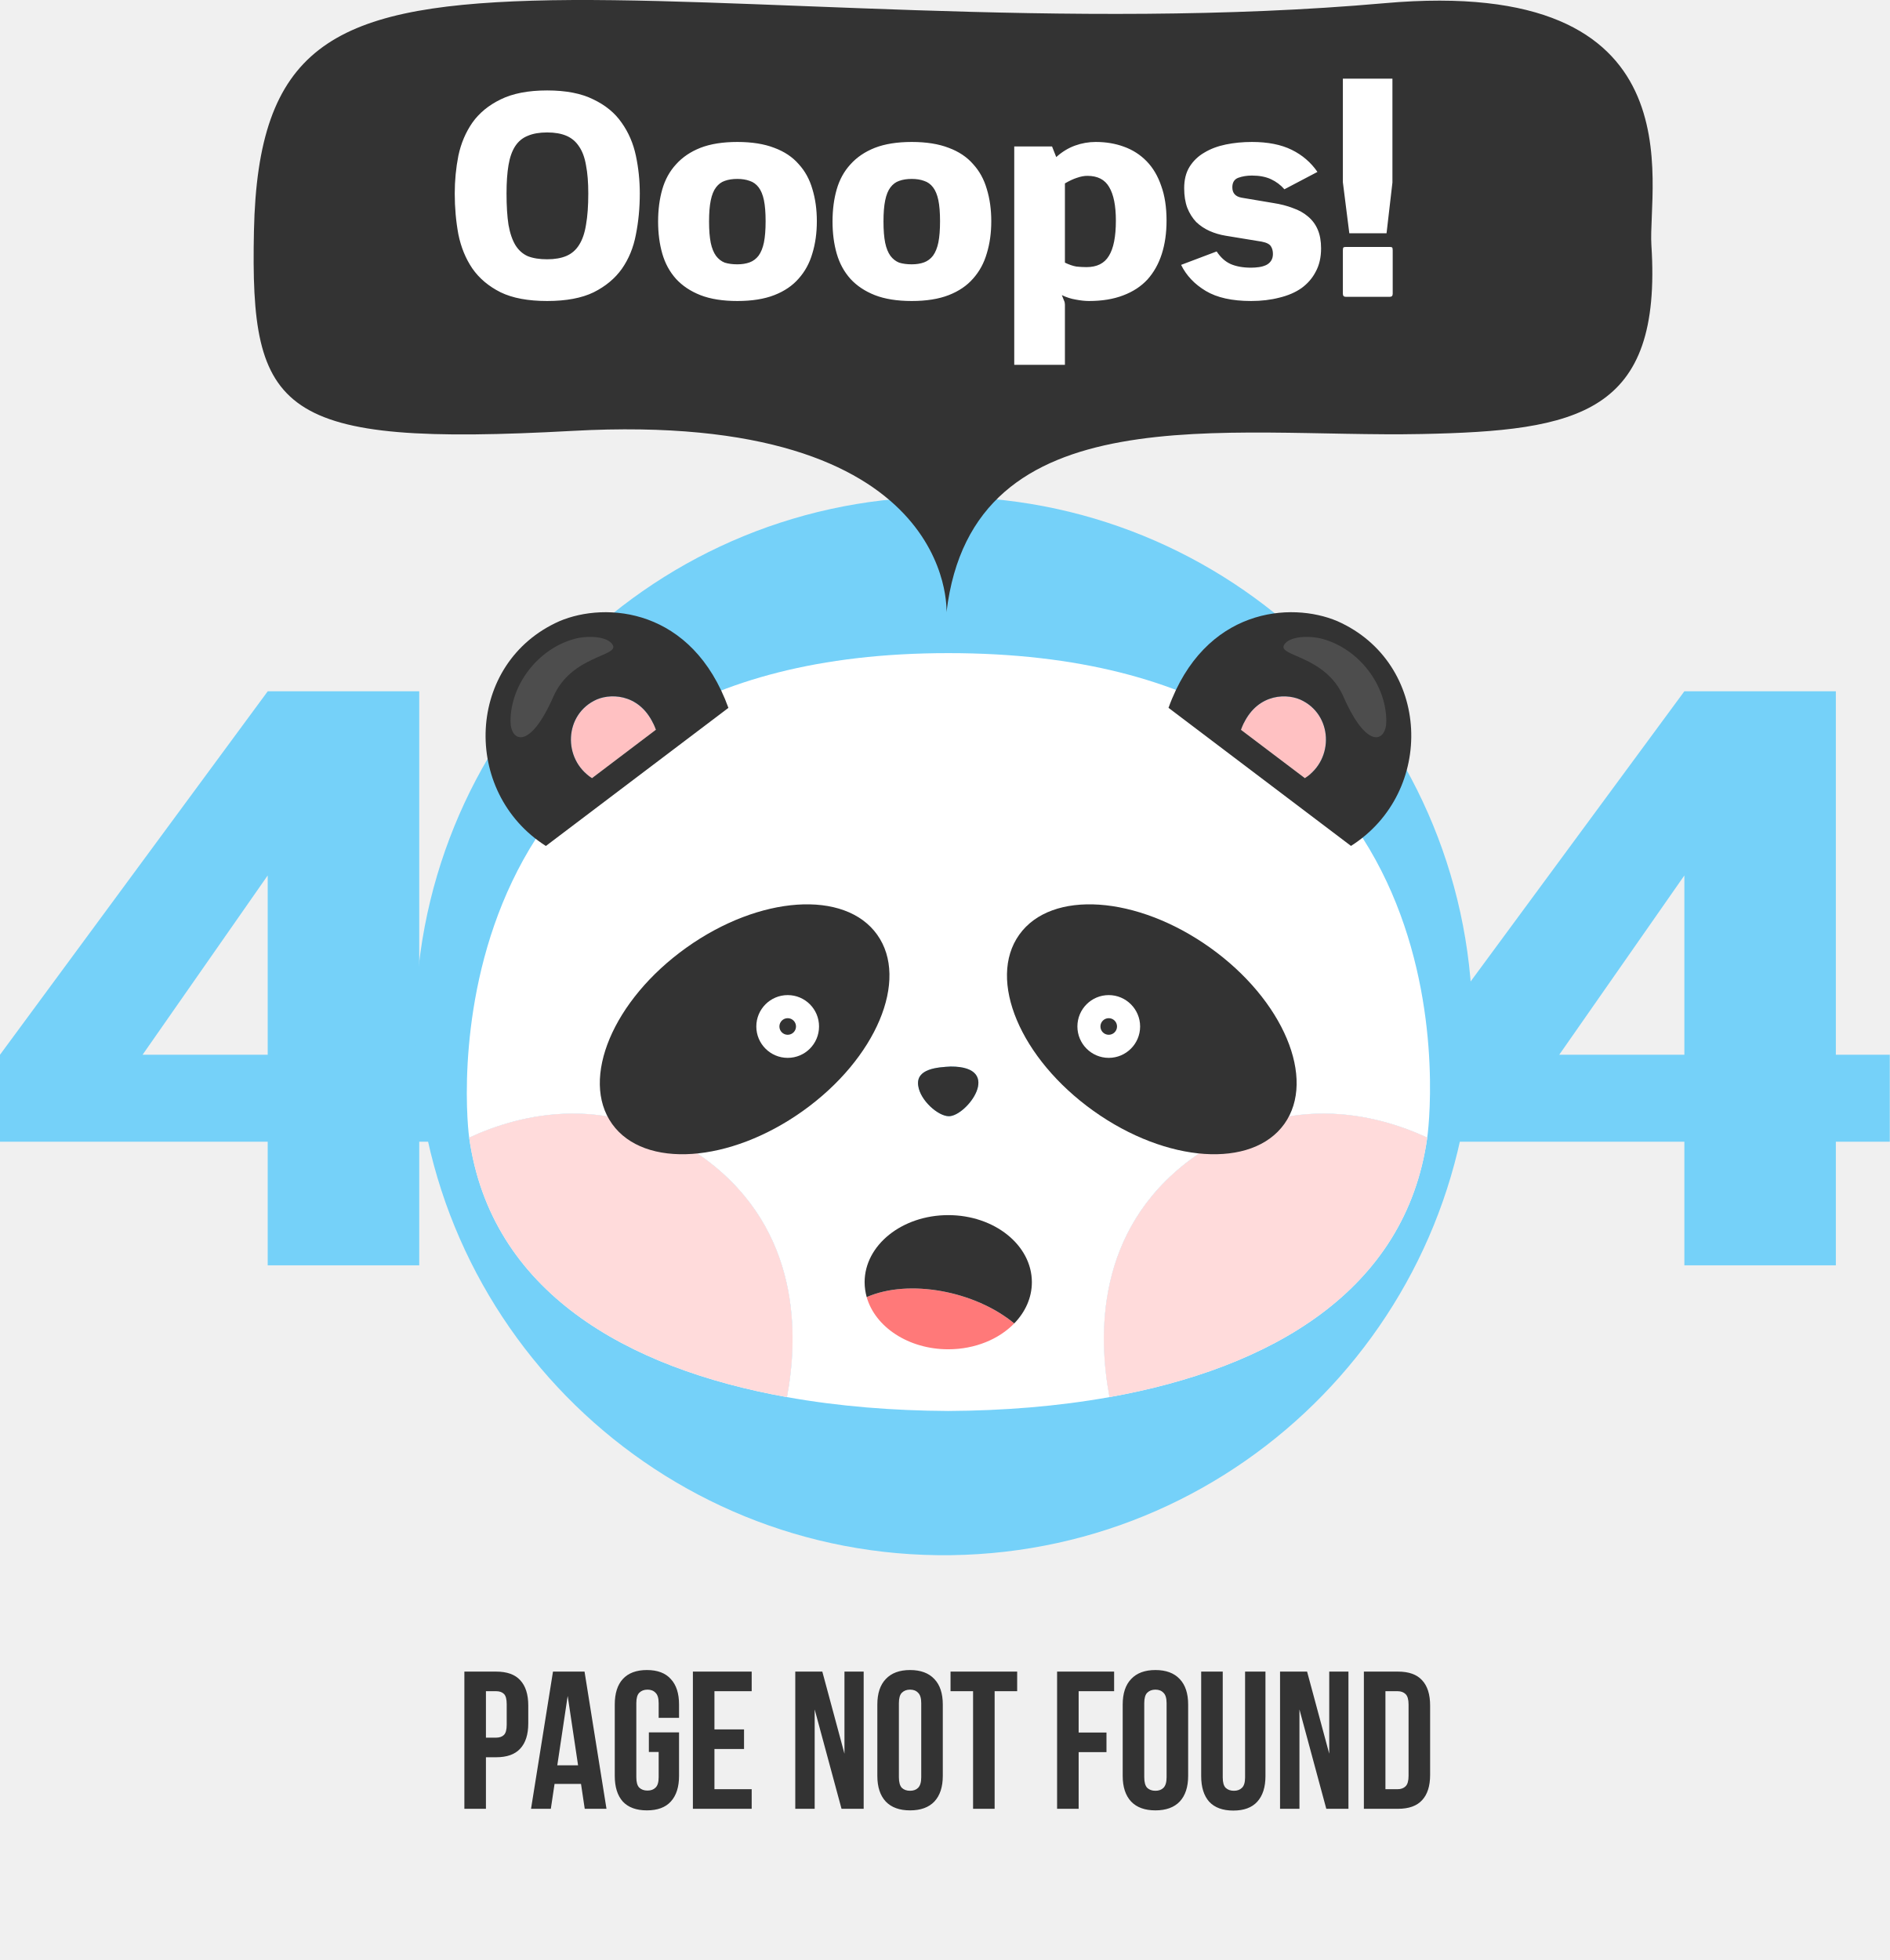
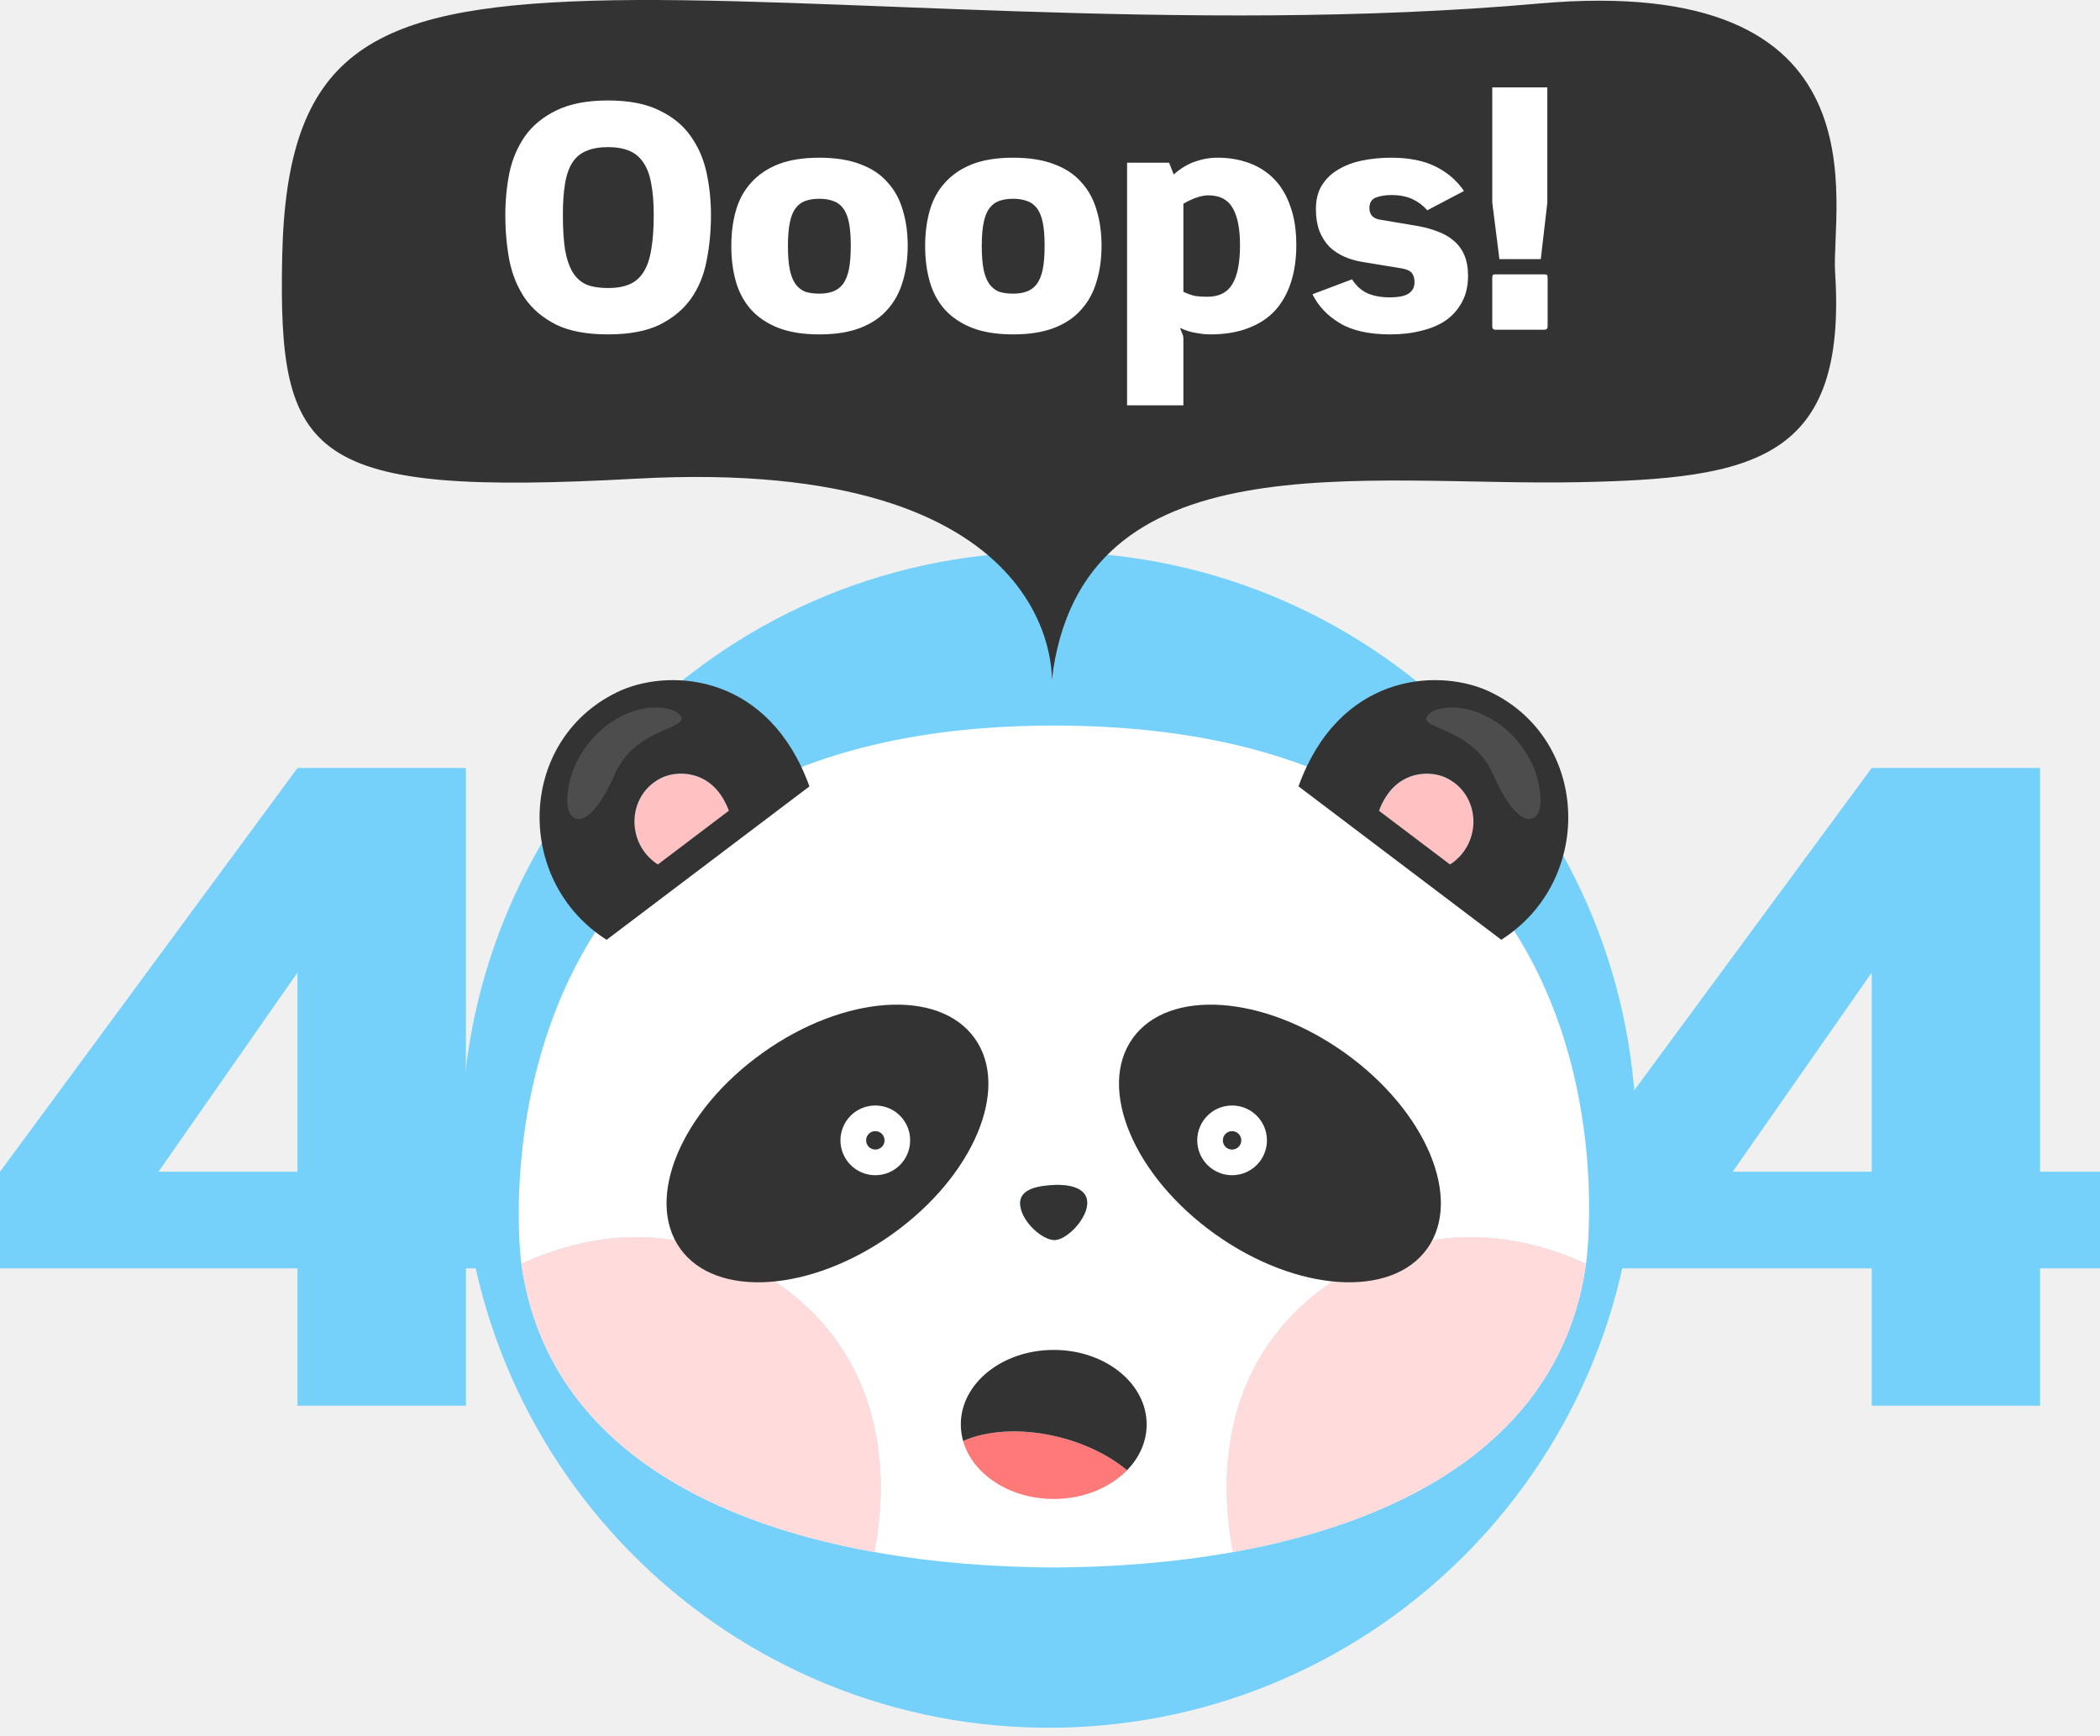
- <svg xmlns="http://www.w3.org/2000/svg" width="675" height="700" viewBox="0 0 675 700" fill="none">
-   <g clip-path="url(#clip0)">
-     <path d="M177.208 597C181.082 597 183.952 598.027 185.818 600.08C187.732 602.133 188.688 605.143 188.688 609.11V615.48C188.688 619.447 187.732 622.457 185.818 624.51C183.952 626.563 181.082 627.59 177.208 627.59H173.568V646H165.868V597H177.208ZM173.568 604V620.59H177.208C178.422 620.59 179.355 620.263 180.008 619.61C180.662 618.957 180.988 617.743 180.988 615.97V608.62C180.988 606.847 180.662 605.633 180.008 604.98C179.355 604.327 178.422 604 177.208 604H173.568ZM216.628 646H208.858L207.528 637.11H198.078L196.748 646H189.678L197.518 597H208.788L216.628 646ZM199.058 630.46H206.478L202.768 605.68L199.058 630.46ZM231.764 618.7H242.544V634.24C242.544 638.207 241.564 641.263 239.604 643.41C237.691 645.51 234.844 646.56 231.064 646.56C227.284 646.56 224.414 645.51 222.454 643.41C220.541 641.263 219.584 638.207 219.584 634.24V608.76C219.584 604.793 220.541 601.76 222.454 599.66C224.414 597.513 227.284 596.44 231.064 596.44C234.844 596.44 237.691 597.513 239.604 599.66C241.564 601.76 242.544 604.793 242.544 608.76V613.52H235.264V608.27C235.264 606.497 234.891 605.26 234.144 604.56C233.444 603.813 232.487 603.44 231.274 603.44C230.061 603.44 229.081 603.813 228.334 604.56C227.634 605.26 227.284 606.497 227.284 608.27V634.73C227.284 636.503 227.634 637.74 228.334 638.44C229.081 639.14 230.061 639.49 231.274 639.49C232.487 639.49 233.444 639.14 234.144 638.44C234.891 637.74 235.264 636.503 235.264 634.73V625.7H231.764V618.7ZM255.189 617.65H265.759V624.65H255.189V639H268.489V646H247.489V597H268.489V604H255.189V617.65ZM290.99 610.51V646H284.06V597H293.72L301.63 626.33V597H308.49V646H300.58L290.99 610.51ZM321.073 634.73C321.073 636.503 321.423 637.763 322.123 638.51C322.87 639.21 323.85 639.56 325.063 639.56C326.276 639.56 327.233 639.21 327.933 638.51C328.68 637.763 329.053 636.503 329.053 634.73V608.27C329.053 606.497 328.68 605.26 327.933 604.56C327.233 603.813 326.276 603.44 325.063 603.44C323.85 603.44 322.87 603.813 322.123 604.56C321.423 605.26 321.073 606.497 321.073 608.27V634.73ZM313.373 608.76C313.373 604.793 314.376 601.76 316.383 599.66C318.39 597.513 321.283 596.44 325.063 596.44C328.843 596.44 331.736 597.513 333.743 599.66C335.75 601.76 336.753 604.793 336.753 608.76V634.24C336.753 638.207 335.75 641.263 333.743 643.41C331.736 645.51 328.843 646.56 325.063 646.56C321.283 646.56 318.39 645.51 316.383 643.41C314.376 641.263 313.373 638.207 313.373 634.24V608.76ZM339.517 597H363.317V604H355.267V646H347.567V604H339.517V597ZM385.277 618.77H395.217V625.77H385.277V646H377.577V597H397.947V604H385.277V618.77ZM408.71 634.73C408.71 636.503 409.06 637.763 409.76 638.51C410.507 639.21 411.487 639.56 412.7 639.56C413.913 639.56 414.87 639.21 415.57 638.51C416.317 637.763 416.69 636.503 416.69 634.73V608.27C416.69 606.497 416.317 605.26 415.57 604.56C414.87 603.813 413.913 603.44 412.7 603.44C411.487 603.44 410.507 603.813 409.76 604.56C409.06 605.26 408.71 606.497 408.71 608.27V634.73ZM401.01 608.76C401.01 604.793 402.013 601.76 404.02 599.66C406.027 597.513 408.92 596.44 412.7 596.44C416.48 596.44 419.373 597.513 421.38 599.66C423.387 601.76 424.39 604.793 424.39 608.76V634.24C424.39 638.207 423.387 641.263 421.38 643.41C419.373 645.51 416.48 646.56 412.7 646.56C408.92 646.56 406.027 645.51 404.02 643.41C402.013 641.263 401.01 638.207 401.01 634.24V608.76ZM436.744 597V634.8C436.744 636.573 437.094 637.81 437.794 638.51C438.54 639.21 439.52 639.56 440.734 639.56C441.947 639.56 442.904 639.21 443.604 638.51C444.35 637.81 444.724 636.573 444.724 634.8V597H452.004V634.31C452.004 638.277 451.024 641.333 449.064 643.48C447.15 645.58 444.304 646.63 440.524 646.63C436.744 646.63 433.874 645.58 431.914 643.48C430 641.333 429.044 638.277 429.044 634.31V597H436.744ZM464.144 610.51V646H457.214V597H466.874L474.784 626.33V597H481.644V646H473.734L464.144 610.51ZM487.157 597H499.337C503.211 597 506.081 598.027 507.947 600.08C509.861 602.133 510.817 605.143 510.817 609.11V633.89C510.817 637.857 509.861 640.867 507.947 642.92C506.081 644.973 503.211 646 499.337 646H487.157V597ZM494.857 604V639H499.197C500.411 639 501.367 638.65 502.067 637.95C502.767 637.25 503.117 636.013 503.117 634.24V608.76C503.117 606.987 502.767 605.75 502.067 605.05C501.367 604.35 500.411 604 499.197 604H494.857Z" fill="#333333" />
-     <path d="M0 376.692L95.638 246.881H149.744V376.692H167.916V407.752H149.744V451.905H95.618V407.752H0V376.692ZM95.618 376.692V312.664L50.929 376.692H95.618Z" fill="#75D1F9" />
-     <path d="M506.012 376.692L601.63 246.881H655.737V376.692H675.001V407.752H655.737V451.905H601.63V407.752H506.012V376.692ZM601.63 376.692V312.664L556.94 376.692H601.63Z" fill="#75D1F9" />
-     <path d="M339.721 555.418C443.979 554.012 527.353 468.261 525.943 363.889C524.533 259.516 438.873 176.046 334.615 177.453C230.357 178.86 146.983 264.61 148.393 368.983C149.803 473.355 235.464 556.825 339.721 555.418Z" fill="#75D1F9" />
-     <path d="M425.015 414.283C458.571 389.135 491.737 397.908 509.793 406.29C511.645 393.092 526.229 233.26 338.795 233.26C338.756 233.26 338.737 233.26 338.698 233.26C338.659 233.26 338.639 233.26 338.6 233.26C153.35 233.26 165.731 393.092 167.584 406.29C185.639 397.908 218.805 389.135 252.361 414.283C286.112 439.586 285.176 477.307 281.081 498.965C299.663 502.299 319.18 503.819 338.6 503.917C338.639 503.917 338.659 503.917 338.698 503.917C338.737 503.917 338.756 503.917 338.795 503.917C358.196 503.819 377.733 502.299 396.314 498.965C392.22 477.307 391.264 439.567 425.015 414.283ZM338.951 398.648C335.091 398.648 328.715 392.976 327.994 387.771C327.038 381.63 335.091 381.143 339.595 380.909C358.742 380.87 345.269 398.648 338.951 398.648Z" fill="white" />
-     <path d="M339.575 380.909C335.071 381.143 327.038 381.61 327.974 387.771C328.675 392.975 335.071 398.648 338.931 398.648C345.268 398.648 358.741 380.87 339.575 380.909Z" fill="#333333" />
-     <path d="M252.361 414.283C218.805 389.135 185.639 397.908 167.584 406.29C175.305 461.244 223.66 488.692 281.082 498.965C285.176 477.307 286.112 439.567 252.361 414.283Z" fill="white" />
-     <path d="M509.792 406.29C491.737 397.908 458.571 389.135 425.015 414.283C391.264 439.586 392.2 477.307 396.295 498.965C453.716 488.672 502.091 461.225 509.792 406.29Z" fill="white" />
-     <path d="M213.153 249.83C201.454 255.015 200.869 271.176 211.457 277.921L234.269 260.669C229.746 248.173 218.983 247.335 213.153 249.83Z" fill="#FFC1C2" />
-     <path d="M199.814 221.856C166.375 236.671 164.699 282.872 194.979 302.133L260.18 252.812C247.253 217.138 216.485 214.76 199.814 221.856ZM211.455 277.901C200.867 271.156 201.452 254.996 213.151 249.81C218.981 247.334 229.744 248.153 234.267 260.629L211.455 277.901Z" fill="#333333" />
-     <path d="M464.382 249.83C458.552 247.354 447.789 248.173 443.266 260.649L466.078 277.902C476.666 271.176 476.081 255.015 464.382 249.83Z" fill="#FFC1C2" />
-     <path d="M477.719 221.856C461.049 214.76 430.281 217.138 417.373 252.793L482.555 302.113C512.835 282.872 511.139 236.691 477.719 221.856ZM466.079 277.901L443.266 260.649C447.79 248.173 458.553 247.335 464.383 249.83C476.081 255.015 476.666 271.176 466.079 277.901Z" fill="#333333" />
-     <path d="M309.57 463.252C312.593 473.915 324.486 481.888 338.7 481.888C348.293 481.888 356.814 478.262 362.273 472.648C348.215 461.049 324.603 456.643 309.57 463.252Z" fill="#FF7979" />
-     <path d="M509.792 406.29C491.737 397.908 458.571 389.135 425.015 414.283C391.264 439.586 392.2 477.307 396.295 498.965C453.716 488.672 502.091 461.225 509.792 406.29Z" fill="#FFDBDB" />
-     <path d="M368.57 457.93C368.57 444.693 355.194 433.972 338.699 433.972C322.204 433.972 308.828 444.693 308.828 457.93C308.828 459.762 309.101 461.536 309.569 463.252C324.621 456.643 348.233 461.049 362.272 472.648C366.211 468.593 368.57 463.486 368.57 457.93Z" fill="#333333" />
-     <path d="M252.361 414.283C218.805 389.135 185.639 397.908 167.584 406.29C175.305 461.244 223.66 488.692 281.082 498.965C285.176 477.307 286.112 439.567 252.361 414.283Z" fill="#FFDBDB" />
-     <path d="M313.312 333.811C324.815 349.913 312.941 378.101 286.794 396.757C260.648 415.413 230.133 417.499 218.629 401.397C207.145 385.295 219 357.106 245.166 338.45C271.313 319.794 301.827 317.709 313.312 333.811Z" fill="#333333" />
-     <path d="M364.066 333.811C352.562 349.913 364.436 378.101 390.583 396.757C416.73 415.413 447.244 417.499 458.748 401.397C470.252 385.295 458.377 357.106 432.231 338.45C406.064 319.794 375.55 317.709 364.066 333.811Z" fill="#333333" />
-     <path d="M396.022 355.391C389.841 355.391 384.83 360.401 384.83 366.6C384.83 372.78 389.841 377.809 396.022 377.809C402.203 377.809 407.233 372.799 407.233 366.6C407.233 360.42 402.203 355.391 396.022 355.391ZM396.022 369.563C394.384 369.563 393.058 368.237 393.058 366.6C393.058 364.962 394.384 363.637 396.022 363.637C397.66 363.637 398.986 364.962 398.986 366.6C398.986 368.237 397.66 369.563 396.022 369.563Z" fill="white" />
-     <path d="M281.356 355.391C275.175 355.391 270.145 360.401 270.145 366.6C270.145 372.78 275.156 377.809 281.356 377.809C287.537 377.809 292.548 372.799 292.548 366.6C292.567 360.42 287.556 355.391 281.356 355.391ZM281.356 369.563C279.718 369.563 278.392 368.237 278.392 366.6C278.392 364.962 279.718 363.637 281.356 363.637C282.994 363.637 284.32 364.962 284.32 366.6C284.32 368.237 282.994 369.563 281.356 369.563Z" fill="white" />
-     <path d="M472.416 228.191C485.421 231.759 495.19 244.586 495.17 257.589C495.17 264.762 488.424 268.33 479.845 248.777C473.43 234.157 456.506 234.41 458.612 230.414C460.289 227.197 467.6 226.866 472.416 228.191Z" fill="#4D4D4D" />
-     <path d="M205.117 228.191C192.112 231.759 182.344 244.586 182.344 257.589C182.344 264.762 189.09 268.33 197.669 248.777C204.084 234.157 221.008 234.41 218.902 230.414C217.226 227.197 209.914 226.866 205.117 228.191Z" fill="#4D4D4D" />
-     <path d="M338.074 218.639C347.433 139.98 438.352 156.433 507.726 155.01C563.802 153.86 593.751 147.895 589.852 87.522C588.487 66.234 607.634 -8.877 494.526 1.143C381.418 11.163 262.169 -1.918 190.143 0.246C118.118 2.41 92.069 17.44 90.704 82.531C89.339 147.622 99.205 159.65 204.63 153.88C341.838 146.374 338.074 218.639 338.074 218.639Z" fill="#333333" />
-     <path d="M228.526 69.1C228.526 74.233 228.06 79.133 227.126 83.8C226.26 88.4 224.593 92.467 222.126 96C219.66 99.467 216.293 102.267 212.026 104.4C207.76 106.467 202.226 107.5 195.426 107.5C188.626 107.5 183.093 106.467 178.826 104.4C174.56 102.267 171.193 99.433 168.726 95.9C166.326 92.367 164.66 88.3 163.726 83.7C162.86 79.033 162.426 74.167 162.426 69.1C162.426 64.5 162.86 60 163.726 55.6C164.66 51.2 166.326 47.267 168.726 43.8C171.193 40.333 174.56 37.567 178.826 35.5C183.16 33.367 188.693 32.3 195.426 32.3C202.16 32.3 207.66 33.367 211.926 35.5C216.26 37.567 219.626 40.333 222.026 43.8C224.493 47.267 226.193 51.2 227.126 55.6C228.06 60 228.526 64.5 228.526 69.1ZM210.126 69.1C210.126 65.167 209.86 61.833 209.326 59.1C208.86 56.3 208.026 54.033 206.826 52.3C205.693 50.567 204.193 49.3 202.326 48.5C200.46 47.7 198.16 47.3 195.426 47.3C192.693 47.3 190.393 47.7 188.526 48.5C186.66 49.233 185.16 50.467 184.026 52.2C182.893 53.933 182.093 56.2 181.626 59C181.16 61.733 180.926 65.1 180.926 69.1C180.926 73.567 181.16 77.3 181.626 80.3C182.16 83.3 182.993 85.733 184.126 87.6C185.26 89.4 186.726 90.7 188.526 91.5C190.393 92.233 192.693 92.6 195.426 92.6C198.16 92.6 200.46 92.2 202.326 91.4C204.193 90.6 205.693 89.3 206.826 87.5C208.026 85.633 208.86 83.2 209.326 80.2C209.86 77.2 210.126 73.5 210.126 69.1ZM291.764 79C291.764 83.2 291.23 87.033 290.164 90.5C289.164 93.967 287.53 96.967 285.264 99.5C283.064 102.033 280.164 104 276.564 105.4C272.964 106.8 268.564 107.5 263.364 107.5C258.164 107.5 253.764 106.8 250.164 105.4C246.63 104 243.73 102.067 241.464 99.6C239.197 97.067 237.564 94.067 236.564 90.6C235.564 87.133 235.064 83.3 235.064 79.1C235.064 74.9 235.564 71.067 236.564 67.6C237.564 64.133 239.197 61.167 241.464 58.7C243.73 56.167 246.63 54.2 250.164 52.8C253.764 51.4 258.164 50.7 263.364 50.7C268.564 50.7 272.964 51.4 276.564 52.8C280.164 54.133 283.064 56.067 285.264 58.6C287.53 61.067 289.164 64.033 290.164 67.5C291.23 70.967 291.764 74.8 291.764 79ZM273.464 79C273.464 75.933 273.264 73.433 272.864 71.5C272.464 69.567 271.83 68.033 270.964 66.9C270.097 65.767 269.03 65 267.764 64.6C266.497 64.133 265.03 63.9 263.364 63.9C261.63 63.9 260.13 64.133 258.864 64.6C257.664 65 256.63 65.767 255.764 66.9C254.897 68.033 254.264 69.6 253.864 71.6C253.464 73.533 253.264 76.033 253.264 79.1C253.264 82.167 253.464 84.7 253.864 86.7C254.264 88.633 254.897 90.2 255.764 91.4C256.63 92.533 257.664 93.333 258.864 93.8C260.13 94.2 261.63 94.4 263.364 94.4C265.03 94.4 266.497 94.167 267.764 93.7C269.03 93.233 270.097 92.433 270.964 91.3C271.83 90.1 272.464 88.533 272.864 86.6C273.264 84.6 273.464 82.067 273.464 79ZM354.068 79C354.068 83.2 353.535 87.033 352.468 90.5C351.468 93.967 349.835 96.967 347.568 99.5C345.368 102.033 342.468 104 338.868 105.4C335.268 106.8 330.868 107.5 325.668 107.5C320.468 107.5 316.068 106.8 312.468 105.4C308.935 104 306.035 102.067 303.768 99.6C301.502 97.067 299.868 94.067 298.868 90.6C297.868 87.133 297.368 83.3 297.368 79.1C297.368 74.9 297.868 71.067 298.868 67.6C299.868 64.133 301.502 61.167 303.768 58.7C306.035 56.167 308.935 54.2 312.468 52.8C316.068 51.4 320.468 50.7 325.668 50.7C330.868 50.7 335.268 51.4 338.868 52.8C342.468 54.133 345.368 56.067 347.568 58.6C349.835 61.067 351.468 64.033 352.468 67.5C353.535 70.967 354.068 74.8 354.068 79ZM335.768 79C335.768 75.933 335.568 73.433 335.168 71.5C334.768 69.567 334.135 68.033 333.268 66.9C332.402 65.767 331.335 65 330.068 64.6C328.802 64.133 327.335 63.9 325.668 63.9C323.935 63.9 322.435 64.133 321.168 64.6C319.968 65 318.935 65.767 318.068 66.9C317.202 68.033 316.568 69.6 316.168 71.6C315.768 73.533 315.568 76.033 315.568 79.1C315.568 82.167 315.768 84.7 316.168 86.7C316.568 88.633 317.202 90.2 318.068 91.4C318.935 92.533 319.968 93.333 321.168 93.8C322.435 94.2 323.935 94.4 325.668 94.4C327.335 94.4 328.802 94.167 330.068 93.7C331.335 93.233 332.402 92.433 333.268 91.3C334.135 90.1 334.768 88.533 335.168 86.6C335.568 84.6 335.768 82.067 335.768 79ZM416.673 78.8C416.673 83.2 416.106 87.167 414.973 90.7C413.84 94.233 412.14 97.267 409.873 99.8C407.606 102.267 404.706 104.167 401.173 105.5C397.706 106.833 393.64 107.5 388.973 107.5C387.573 107.5 386.006 107.333 384.273 107C382.606 106.733 380.94 106.2 379.273 105.4C379.673 106.333 379.94 107 380.073 107.4C380.273 107.8 380.373 108.267 380.373 108.8V130.3H362.273V52.3H375.773L377.273 56.1C379.34 54.233 381.573 52.867 383.973 52C386.373 51.133 388.84 50.7 391.373 50.7C395.04 50.7 398.406 51.267 401.473 52.4C404.606 53.533 407.306 55.267 409.573 57.6C411.84 59.933 413.573 62.867 414.773 66.4C416.04 69.867 416.673 74 416.673 78.8ZM398.573 78.8C398.573 73.467 397.773 69.467 396.173 66.8C394.64 64.133 392.04 62.8 388.373 62.8C387.24 62.8 386.006 63.033 384.673 63.5C383.406 63.9 381.973 64.567 380.373 65.5V93.8C381.906 94.533 383.273 95 384.473 95.2C385.673 95.333 386.873 95.4 388.073 95.4C391.806 95.4 394.473 94.067 396.073 91.4C397.74 88.733 398.573 84.533 398.573 78.8ZM471.871 88.7C471.871 91.9 471.237 94.667 469.971 97C468.771 99.333 467.071 101.3 464.871 102.9C462.671 104.433 460.037 105.567 456.971 106.3C453.904 107.1 450.537 107.5 446.871 107.5C440.071 107.5 434.671 106.3 430.671 103.9C426.671 101.5 423.737 98.4 421.871 94.6L434.571 89.8C435.971 91.933 437.637 93.433 439.571 94.3C441.571 95.167 444.004 95.6 446.871 95.6C447.804 95.6 448.737 95.533 449.671 95.4C450.604 95.267 451.437 95.033 452.171 94.7C452.904 94.367 453.504 93.867 453.971 93.2C454.437 92.533 454.671 91.7 454.671 90.7C454.671 89.633 454.437 88.733 453.971 88C453.504 87.2 452.404 86.633 450.671 86.3L437.871 84.2C435.804 83.867 433.871 83.3 432.071 82.5C430.271 81.7 428.671 80.633 427.271 79.3C425.937 77.9 424.871 76.2 424.071 74.2C423.337 72.2 422.971 69.867 422.971 67.2C422.971 64.2 423.604 61.667 424.871 59.6C426.204 57.467 427.971 55.767 430.171 54.5C432.371 53.167 434.937 52.2 437.871 51.6C440.804 51 443.904 50.7 447.171 50.7C452.837 50.7 457.571 51.633 461.371 53.5C465.171 55.367 468.237 58 470.571 61.4L458.771 67.6C457.437 66.067 455.837 64.867 453.971 64C452.104 63.133 449.837 62.7 447.171 62.7C445.371 62.7 443.737 62.967 442.271 63.5C440.871 64.033 440.171 65.167 440.171 66.9C440.171 68.967 441.271 70.2 443.471 70.6L454.771 72.5C457.371 72.9 459.704 73.5 461.771 74.3C463.904 75.033 465.704 76.033 467.171 77.3C468.704 78.567 469.871 80.133 470.671 82C471.471 83.867 471.871 86.1 471.871 88.7ZM495.254 83.3H481.954L479.654 65.1V28.1H497.354V65.2L495.254 83.3ZM497.454 104.9C497.454 105.633 497.12 106 496.454 106H480.654C479.987 106 479.654 105.633 479.654 104.9V89.4C479.654 88.867 479.72 88.533 479.854 88.4C479.987 88.267 480.254 88.2 480.654 88.2H496.454C496.854 88.2 497.12 88.267 497.254 88.4C497.387 88.533 497.454 88.867 497.454 89.4V104.9Z" fill="white" />
-   </g>
-   <defs>
-     <clipPath id="clip0">
-       <rect width="675" height="700" fill="white" />
-     </clipPath>
-   </defs>
+ <svg xmlns="http://www.w3.org/2000/svg" width="675" height="558" viewBox="0 0 675 558" fill="none">
+   <path d="M0 376.692L95.638 246.881H149.744V376.692H167.916V407.752H149.744V451.905H95.618V407.752H0V376.692ZM95.618 376.692V312.664L50.929 376.692H95.618Z" fill="#75D1F9" />
+   <path d="M506.012 376.692L601.63 246.881H655.737V376.692H675.001V407.752H655.737V451.905H601.63V407.752H506.012V376.692ZM601.63 376.692V312.664L556.94 376.692H601.63Z" fill="#75D1F9" />
+   <path d="M339.721 555.418C443.979 554.012 527.353 468.261 525.943 363.889C524.533 259.516 438.873 176.046 334.615 177.453C230.357 178.86 146.983 264.61 148.393 368.983C149.803 473.355 235.464 556.825 339.721 555.418Z" fill="#75D1F9" />
+   <path d="M425.015 414.283C458.571 389.135 491.737 397.908 509.793 406.29C511.645 393.092 526.229 233.26 338.795 233.26C338.756 233.26 338.737 233.26 338.698 233.26C338.659 233.26 338.639 233.26 338.6 233.26C153.35 233.26 165.731 393.092 167.584 406.29C185.639 397.908 218.805 389.135 252.361 414.283C286.112 439.586 285.176 477.307 281.081 498.965C299.663 502.299 319.18 503.819 338.6 503.917C338.639 503.917 338.659 503.917 338.698 503.917C338.737 503.917 338.756 503.917 338.795 503.917C358.196 503.819 377.733 502.299 396.314 498.965C392.22 477.307 391.264 439.567 425.015 414.283ZM338.951 398.648C335.091 398.648 328.715 392.976 327.994 387.771C327.038 381.63 335.091 381.143 339.595 380.909C358.742 380.87 345.269 398.648 338.951 398.648Z" fill="white" />
+   <path d="M339.575 380.909C335.071 381.143 327.038 381.61 327.974 387.771C328.675 392.975 335.071 398.648 338.931 398.648C345.268 398.648 358.741 380.87 339.575 380.909Z" fill="#333333" />
+   <path d="M252.361 414.283C218.805 389.135 185.639 397.908 167.584 406.29C175.305 461.244 223.66 488.692 281.082 498.965C285.176 477.307 286.112 439.567 252.361 414.283Z" fill="white" />
+   <path d="M509.792 406.29C491.737 397.908 458.571 389.135 425.015 414.283C391.264 439.586 392.2 477.307 396.295 498.965C453.716 488.672 502.091 461.225 509.792 406.29Z" fill="white" />
+   <path d="M213.153 249.83C201.454 255.015 200.869 271.176 211.457 277.921L234.269 260.669C229.746 248.173 218.983 247.335 213.153 249.83Z" fill="#FFC1C2" />
+   <path d="M199.814 221.856C166.375 236.671 164.699 282.872 194.979 302.133L260.18 252.812C247.253 217.138 216.485 214.76 199.814 221.856ZM211.455 277.901C200.867 271.156 201.452 254.996 213.151 249.81C218.981 247.334 229.744 248.153 234.267 260.629L211.455 277.901Z" fill="#333333" />
+   <path d="M464.382 249.83C458.552 247.354 447.789 248.173 443.266 260.649L466.078 277.902C476.666 271.176 476.081 255.015 464.382 249.83Z" fill="#FFC1C2" />
+   <path d="M477.719 221.856C461.049 214.76 430.281 217.138 417.373 252.793L482.555 302.113C512.835 282.872 511.139 236.691 477.719 221.856ZM466.079 277.901L443.266 260.649C447.79 248.173 458.553 247.335 464.383 249.83C476.081 255.015 476.666 271.176 466.079 277.901Z" fill="#333333" />
+   <path d="M309.57 463.252C312.593 473.915 324.486 481.888 338.7 481.888C348.293 481.888 356.814 478.262 362.273 472.648C348.215 461.049 324.603 456.643 309.57 463.252Z" fill="#FF7979" />
+   <path d="M509.792 406.29C491.737 397.908 458.571 389.135 425.015 414.283C391.264 439.586 392.2 477.307 396.295 498.965C453.716 488.672 502.091 461.225 509.792 406.29Z" fill="#FFDBDB" />
+   <path d="M368.57 457.93C368.57 444.693 355.194 433.972 338.699 433.972C322.204 433.972 308.828 444.693 308.828 457.93C308.828 459.762 309.101 461.536 309.569 463.252C324.621 456.643 348.233 461.049 362.272 472.648C366.211 468.593 368.57 463.486 368.57 457.93Z" fill="#333333" />
+   <path d="M252.361 414.283C218.805 389.135 185.639 397.908 167.584 406.29C175.305 461.244 223.66 488.692 281.082 498.965C285.176 477.307 286.112 439.567 252.361 414.283Z" fill="#FFDBDB" />
+   <path d="M313.312 333.811C324.815 349.913 312.941 378.101 286.794 396.757C260.648 415.413 230.133 417.499 218.629 401.397C207.145 385.295 219 357.106 245.166 338.45C271.313 319.794 301.827 317.709 313.312 333.811Z" fill="#333333" />
+   <path d="M364.066 333.811C352.562 349.913 364.436 378.101 390.583 396.757C416.73 415.413 447.244 417.499 458.748 401.397C470.252 385.295 458.377 357.106 432.231 338.45C406.064 319.794 375.55 317.709 364.066 333.811Z" fill="#333333" />
+   <path d="M396.022 355.391C389.841 355.391 384.83 360.401 384.83 366.6C384.83 372.78 389.841 377.809 396.022 377.809C402.203 377.809 407.233 372.799 407.233 366.6C407.233 360.42 402.203 355.391 396.022 355.391ZM396.022 369.563C394.384 369.563 393.058 368.237 393.058 366.6C393.058 364.962 394.384 363.637 396.022 363.637C397.66 363.637 398.986 364.962 398.986 366.6C398.986 368.237 397.66 369.563 396.022 369.563Z" fill="white" />
+   <path d="M281.356 355.391C275.175 355.391 270.145 360.401 270.145 366.6C270.145 372.78 275.156 377.809 281.356 377.809C287.537 377.809 292.548 372.799 292.548 366.6C292.567 360.42 287.556 355.391 281.356 355.391ZM281.356 369.563C279.718 369.563 278.392 368.237 278.392 366.6C278.392 364.962 279.718 363.637 281.356 363.637C282.994 363.637 284.32 364.962 284.32 366.6C284.32 368.237 282.994 369.563 281.356 369.563Z" fill="white" />
+   <path d="M472.416 228.191C485.421 231.759 495.19 244.586 495.17 257.589C495.17 264.762 488.424 268.33 479.845 248.777C473.43 234.157 456.506 234.41 458.612 230.414C460.289 227.197 467.6 226.866 472.416 228.191Z" fill="#4D4D4D" />
+   <path d="M205.117 228.191C192.112 231.759 182.344 244.586 182.344 257.589C182.344 264.762 189.09 268.33 197.669 248.777C204.084 234.157 221.008 234.41 218.902 230.414C217.226 227.197 209.914 226.866 205.117 228.191Z" fill="#4D4D4D" />
+   <path d="M338.074 218.639C347.433 139.98 438.352 156.433 507.726 155.01C563.802 153.86 593.751 147.895 589.852 87.522C588.487 66.234 607.634 -8.877 494.526 1.143C381.418 11.163 262.169 -1.918 190.143 0.246C118.118 2.41 92.069 17.44 90.704 82.531C89.339 147.622 99.205 159.65 204.63 153.88C341.838 146.374 338.074 218.639 338.074 218.639Z" fill="#333333" />
+   <path d="M228.526 69.1C228.526 74.233 228.06 79.133 227.126 83.8C226.26 88.4 224.593 92.467 222.126 96C219.66 99.467 216.293 102.267 212.026 104.4C207.76 106.467 202.226 107.5 195.426 107.5C188.626 107.5 183.093 106.467 178.826 104.4C174.56 102.267 171.193 99.433 168.726 95.9C166.326 92.367 164.66 88.3 163.726 83.7C162.86 79.033 162.426 74.167 162.426 69.1C162.426 64.5 162.86 60 163.726 55.6C164.66 51.2 166.326 47.267 168.726 43.8C171.193 40.333 174.56 37.567 178.826 35.5C183.16 33.367 188.693 32.3 195.426 32.3C202.16 32.3 207.66 33.367 211.926 35.5C216.26 37.567 219.626 40.333 222.026 43.8C224.493 47.267 226.193 51.2 227.126 55.6C228.06 60 228.526 64.5 228.526 69.1ZM210.126 69.1C210.126 65.167 209.86 61.833 209.326 59.1C208.86 56.3 208.026 54.033 206.826 52.3C205.693 50.567 204.193 49.3 202.326 48.5C200.46 47.7 198.16 47.3 195.426 47.3C192.693 47.3 190.393 47.7 188.526 48.5C186.66 49.233 185.16 50.467 184.026 52.2C182.893 53.933 182.093 56.2 181.626 59C181.16 61.733 180.926 65.1 180.926 69.1C180.926 73.567 181.16 77.3 181.626 80.3C182.16 83.3 182.993 85.733 184.126 87.6C185.26 89.4 186.726 90.7 188.526 91.5C190.393 92.233 192.693 92.6 195.426 92.6C198.16 92.6 200.46 92.2 202.326 91.4C204.193 90.6 205.693 89.3 206.826 87.5C208.026 85.633 208.86 83.2 209.326 80.2C209.86 77.2 210.126 73.5 210.126 69.1ZM291.764 79C291.764 83.2 291.23 87.033 290.164 90.5C289.164 93.967 287.53 96.967 285.264 99.5C283.064 102.033 280.164 104 276.564 105.4C272.964 106.8 268.564 107.5 263.364 107.5C258.164 107.5 253.764 106.8 250.164 105.4C246.63 104 243.73 102.067 241.464 99.6C239.197 97.067 237.564 94.067 236.564 90.6C235.564 87.133 235.064 83.3 235.064 79.1C235.064 74.9 235.564 71.067 236.564 67.6C237.564 64.133 239.197 61.167 241.464 58.7C243.73 56.167 246.63 54.2 250.164 52.8C253.764 51.4 258.164 50.7 263.364 50.7C268.564 50.7 272.964 51.4 276.564 52.8C280.164 54.133 283.064 56.067 285.264 58.6C287.53 61.067 289.164 64.033 290.164 67.5C291.23 70.967 291.764 74.8 291.764 79ZM273.464 79C273.464 75.933 273.264 73.433 272.864 71.5C272.464 69.567 271.83 68.033 270.964 66.9C270.097 65.767 269.03 65 267.764 64.6C266.497 64.133 265.03 63.9 263.364 63.9C261.63 63.9 260.13 64.133 258.864 64.6C257.664 65 256.63 65.767 255.764 66.9C254.897 68.033 254.264 69.6 253.864 71.6C253.464 73.533 253.264 76.033 253.264 79.1C253.264 82.167 253.464 84.7 253.864 86.7C254.264 88.633 254.897 90.2 255.764 91.4C256.63 92.533 257.664 93.333 258.864 93.8C260.13 94.2 261.63 94.4 263.364 94.4C265.03 94.4 266.497 94.167 267.764 93.7C269.03 93.233 270.097 92.433 270.964 91.3C271.83 90.1 272.464 88.533 272.864 86.6C273.264 84.6 273.464 82.067 273.464 79ZM354.068 79C354.068 83.2 353.535 87.033 352.468 90.5C351.468 93.967 349.835 96.967 347.568 99.5C345.368 102.033 342.468 104 338.868 105.4C335.268 106.8 330.868 107.5 325.668 107.5C320.468 107.5 316.068 106.8 312.468 105.4C308.935 104 306.035 102.067 303.768 99.6C301.502 97.067 299.868 94.067 298.868 90.6C297.868 87.133 297.368 83.3 297.368 79.1C297.368 74.9 297.868 71.067 298.868 67.6C299.868 64.133 301.502 61.167 303.768 58.7C306.035 56.167 308.935 54.2 312.468 52.8C316.068 51.4 320.468 50.7 325.668 50.7C330.868 50.7 335.268 51.4 338.868 52.8C342.468 54.133 345.368 56.067 347.568 58.6C349.835 61.067 351.468 64.033 352.468 67.5C353.535 70.967 354.068 74.8 354.068 79ZM335.768 79C335.768 75.933 335.568 73.433 335.168 71.5C334.768 69.567 334.135 68.033 333.268 66.9C332.402 65.767 331.335 65 330.068 64.6C328.802 64.133 327.335 63.9 325.668 63.9C323.935 63.9 322.435 64.133 321.168 64.6C319.968 65 318.935 65.767 318.068 66.9C317.202 68.033 316.568 69.6 316.168 71.6C315.768 73.533 315.568 76.033 315.568 79.1C315.568 82.167 315.768 84.7 316.168 86.7C316.568 88.633 317.202 90.2 318.068 91.4C318.935 92.533 319.968 93.333 321.168 93.8C322.435 94.2 323.935 94.4 325.668 94.4C327.335 94.4 328.802 94.167 330.068 93.7C331.335 93.233 332.402 92.433 333.268 91.3C334.135 90.1 334.768 88.533 335.168 86.6C335.568 84.6 335.768 82.067 335.768 79ZM416.673 78.8C416.673 83.2 416.106 87.167 414.973 90.7C413.84 94.233 412.14 97.267 409.873 99.8C407.606 102.267 404.706 104.167 401.173 105.5C397.706 106.833 393.64 107.5 388.973 107.5C387.573 107.5 386.006 107.333 384.273 107C382.606 106.733 380.94 106.2 379.273 105.4C379.673 106.333 379.94 107 380.073 107.4C380.273 107.8 380.373 108.267 380.373 108.8V130.3H362.273V52.3H375.773L377.273 56.1C379.34 54.233 381.573 52.867 383.973 52C386.373 51.133 388.84 50.7 391.373 50.7C395.04 50.7 398.406 51.267 401.473 52.4C404.606 53.533 407.306 55.267 409.573 57.6C411.84 59.933 413.573 62.867 414.773 66.4C416.04 69.867 416.673 74 416.673 78.8ZM398.573 78.8C398.573 73.467 397.773 69.467 396.173 66.8C394.64 64.133 392.04 62.8 388.373 62.8C387.24 62.8 386.006 63.033 384.673 63.5C383.406 63.9 381.973 64.567 380.373 65.5V93.8C381.906 94.533 383.273 95 384.473 95.2C385.673 95.333 386.873 95.4 388.073 95.4C391.806 95.4 394.473 94.067 396.073 91.4C397.74 88.733 398.573 84.533 398.573 78.8ZM471.871 88.7C471.871 91.9 471.237 94.667 469.971 97C468.771 99.333 467.071 101.3 464.871 102.9C462.671 104.433 460.037 105.567 456.971 106.3C453.904 107.1 450.537 107.5 446.871 107.5C440.071 107.5 434.671 106.3 430.671 103.9C426.671 101.5 423.737 98.4 421.871 94.6L434.571 89.8C435.971 91.933 437.637 93.433 439.571 94.3C441.571 95.167 444.004 95.6 446.871 95.6C447.804 95.6 448.737 95.533 449.671 95.4C450.604 95.267 451.437 95.033 452.171 94.7C452.904 94.367 453.504 93.867 453.971 93.2C454.437 92.533 454.671 91.7 454.671 90.7C454.671 89.633 454.437 88.733 453.971 88C453.504 87.2 452.404 86.633 450.671 86.3L437.871 84.2C435.804 83.867 433.871 83.3 432.071 82.5C430.271 81.7 428.671 80.633 427.271 79.3C425.937 77.9 424.871 76.2 424.071 74.2C423.337 72.2 422.971 69.867 422.971 67.2C422.971 64.2 423.604 61.667 424.871 59.6C426.204 57.467 427.971 55.767 430.171 54.5C432.371 53.167 434.937 52.2 437.871 51.6C440.804 51 443.904 50.7 447.171 50.7C452.837 50.7 457.571 51.633 461.371 53.5C465.171 55.367 468.237 58 470.571 61.4L458.771 67.6C457.437 66.067 455.837 64.867 453.971 64C452.104 63.133 449.837 62.7 447.171 62.7C445.371 62.7 443.737 62.967 442.271 63.5C440.871 64.033 440.171 65.167 440.171 66.9C440.171 68.967 441.271 70.2 443.471 70.6L454.771 72.5C457.371 72.9 459.704 73.5 461.771 74.3C463.904 75.033 465.704 76.033 467.171 77.3C468.704 78.567 469.871 80.133 470.671 82C471.471 83.867 471.871 86.1 471.871 88.7ZM495.254 83.3H481.954L479.654 65.1V28.1H497.354V65.2L495.254 83.3ZM497.454 104.9C497.454 105.633 497.12 106 496.454 106H480.654C479.987 106 479.654 105.633 479.654 104.9V89.4C479.654 88.867 479.72 88.533 479.854 88.4C479.987 88.267 480.254 88.2 480.654 88.2H496.454C496.854 88.2 497.12 88.267 497.254 88.4C497.387 88.533 497.454 88.867 497.454 89.4V104.9Z" fill="white" />
</svg>
